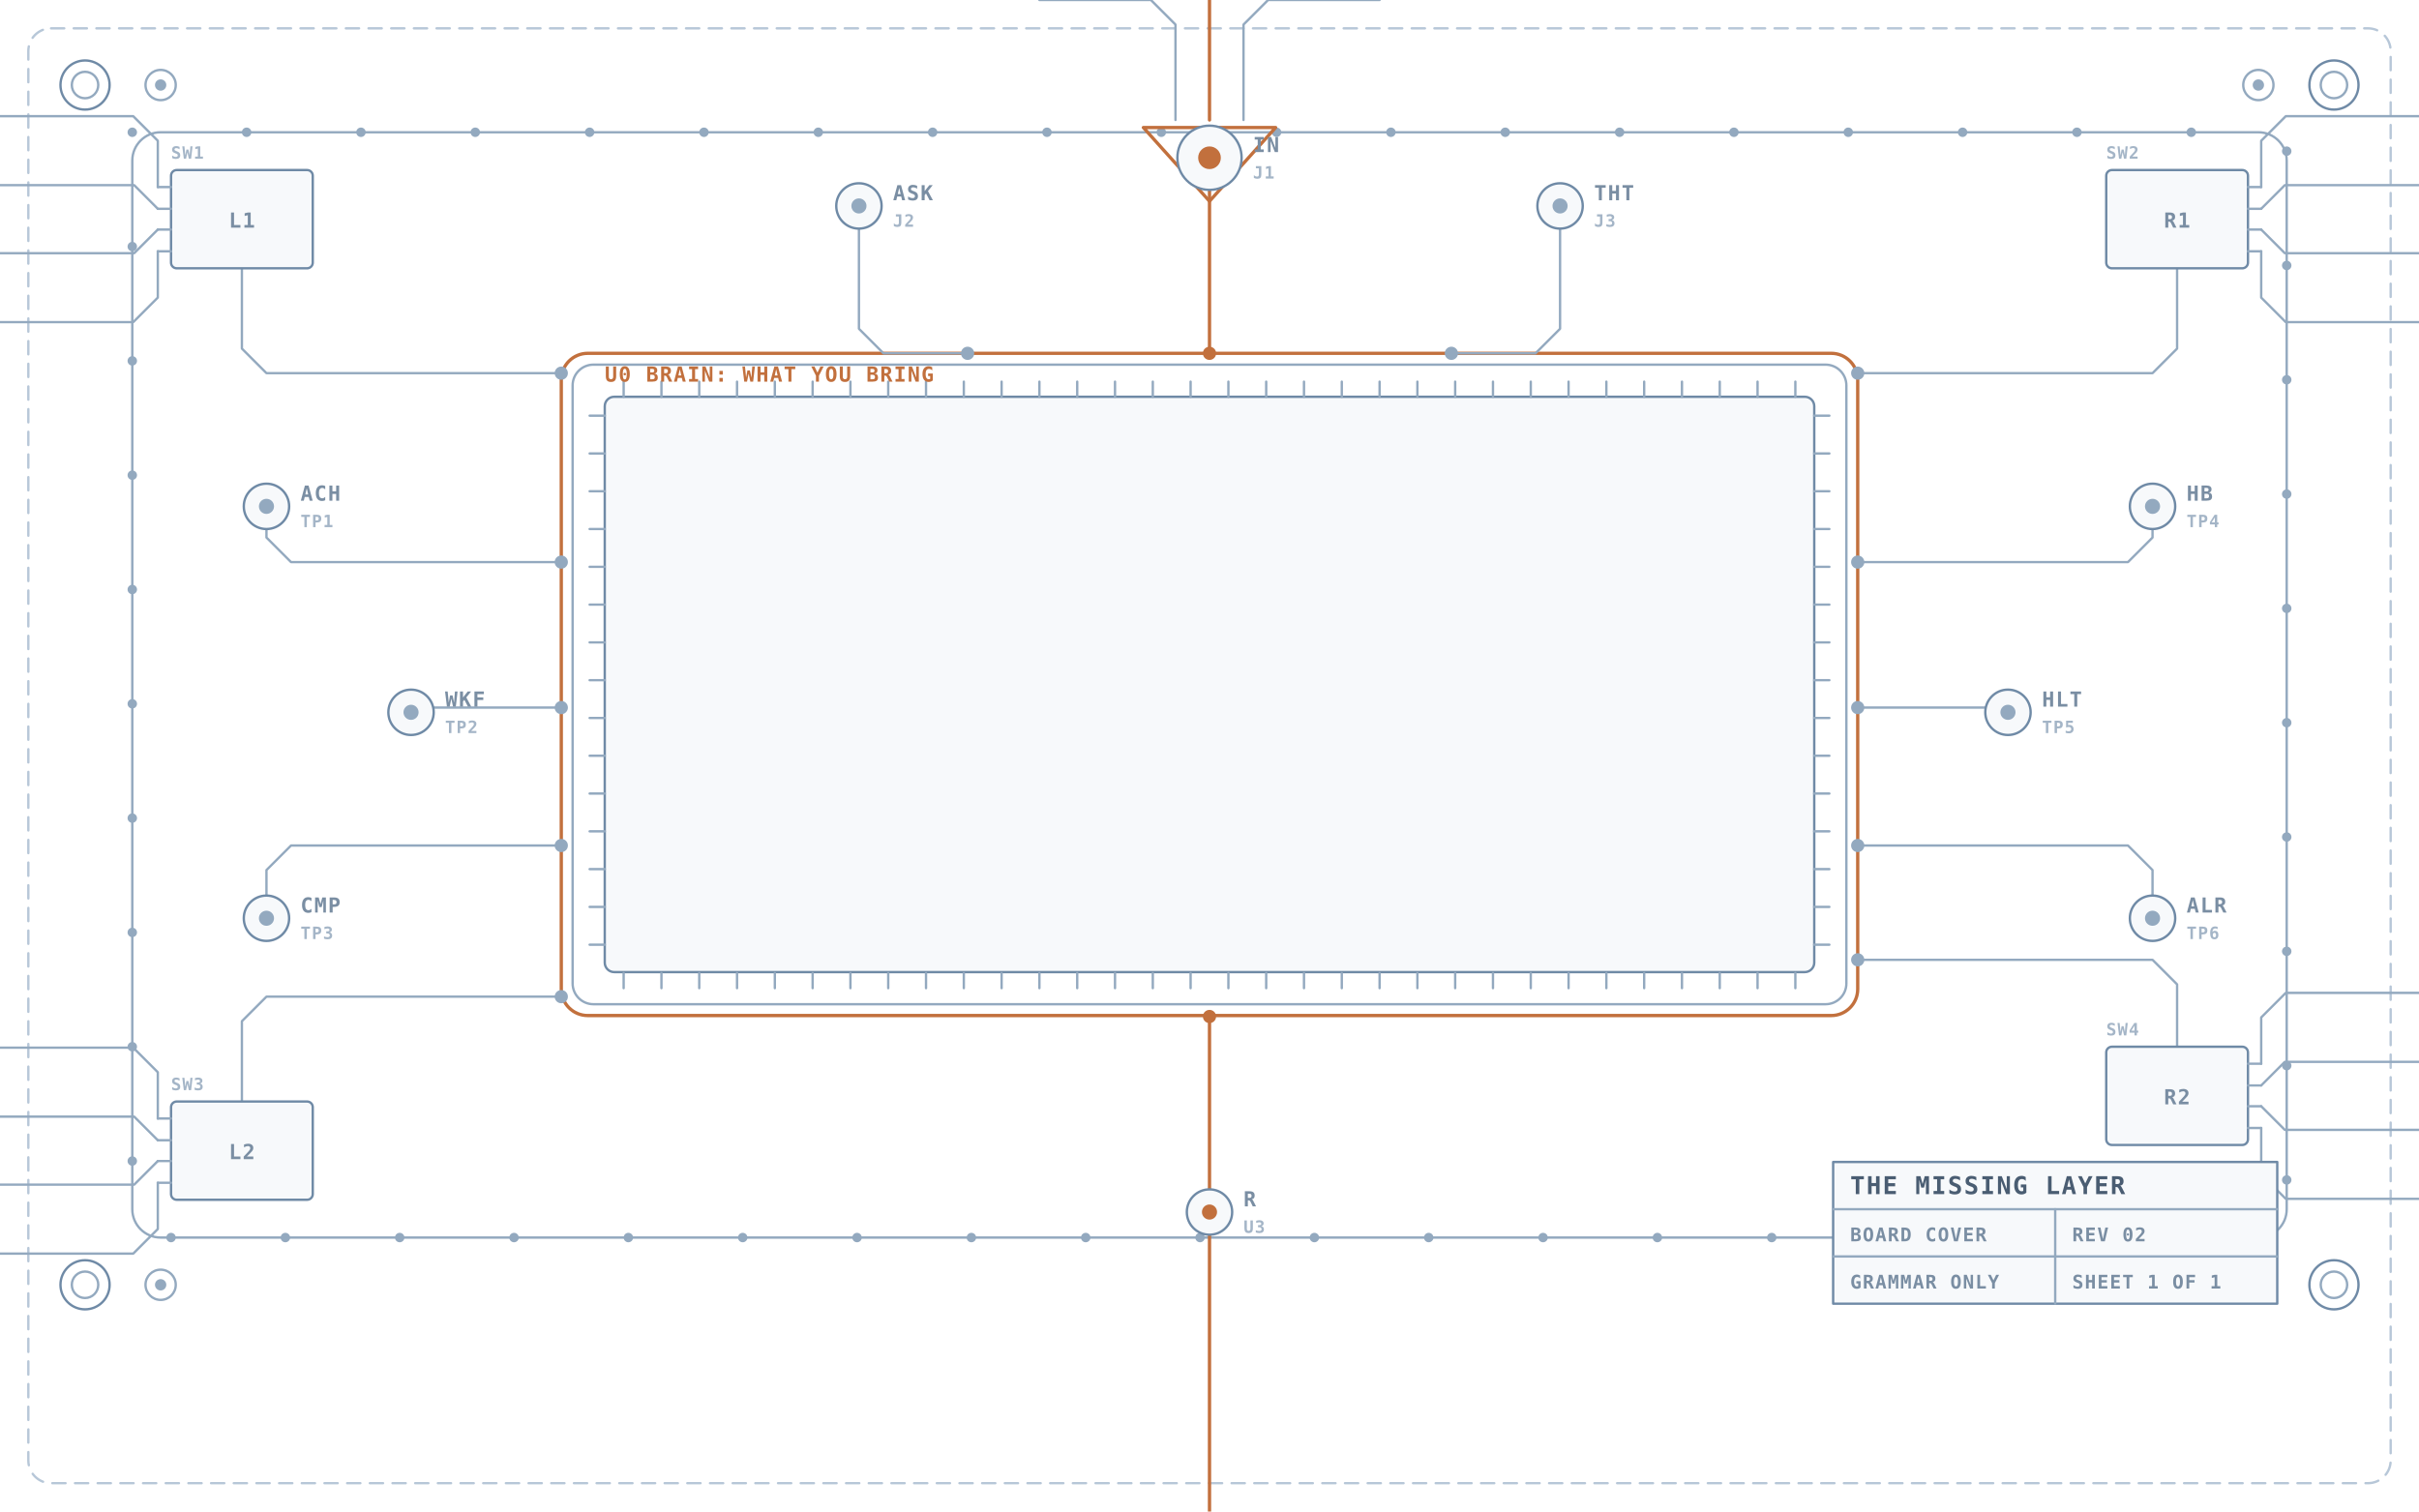
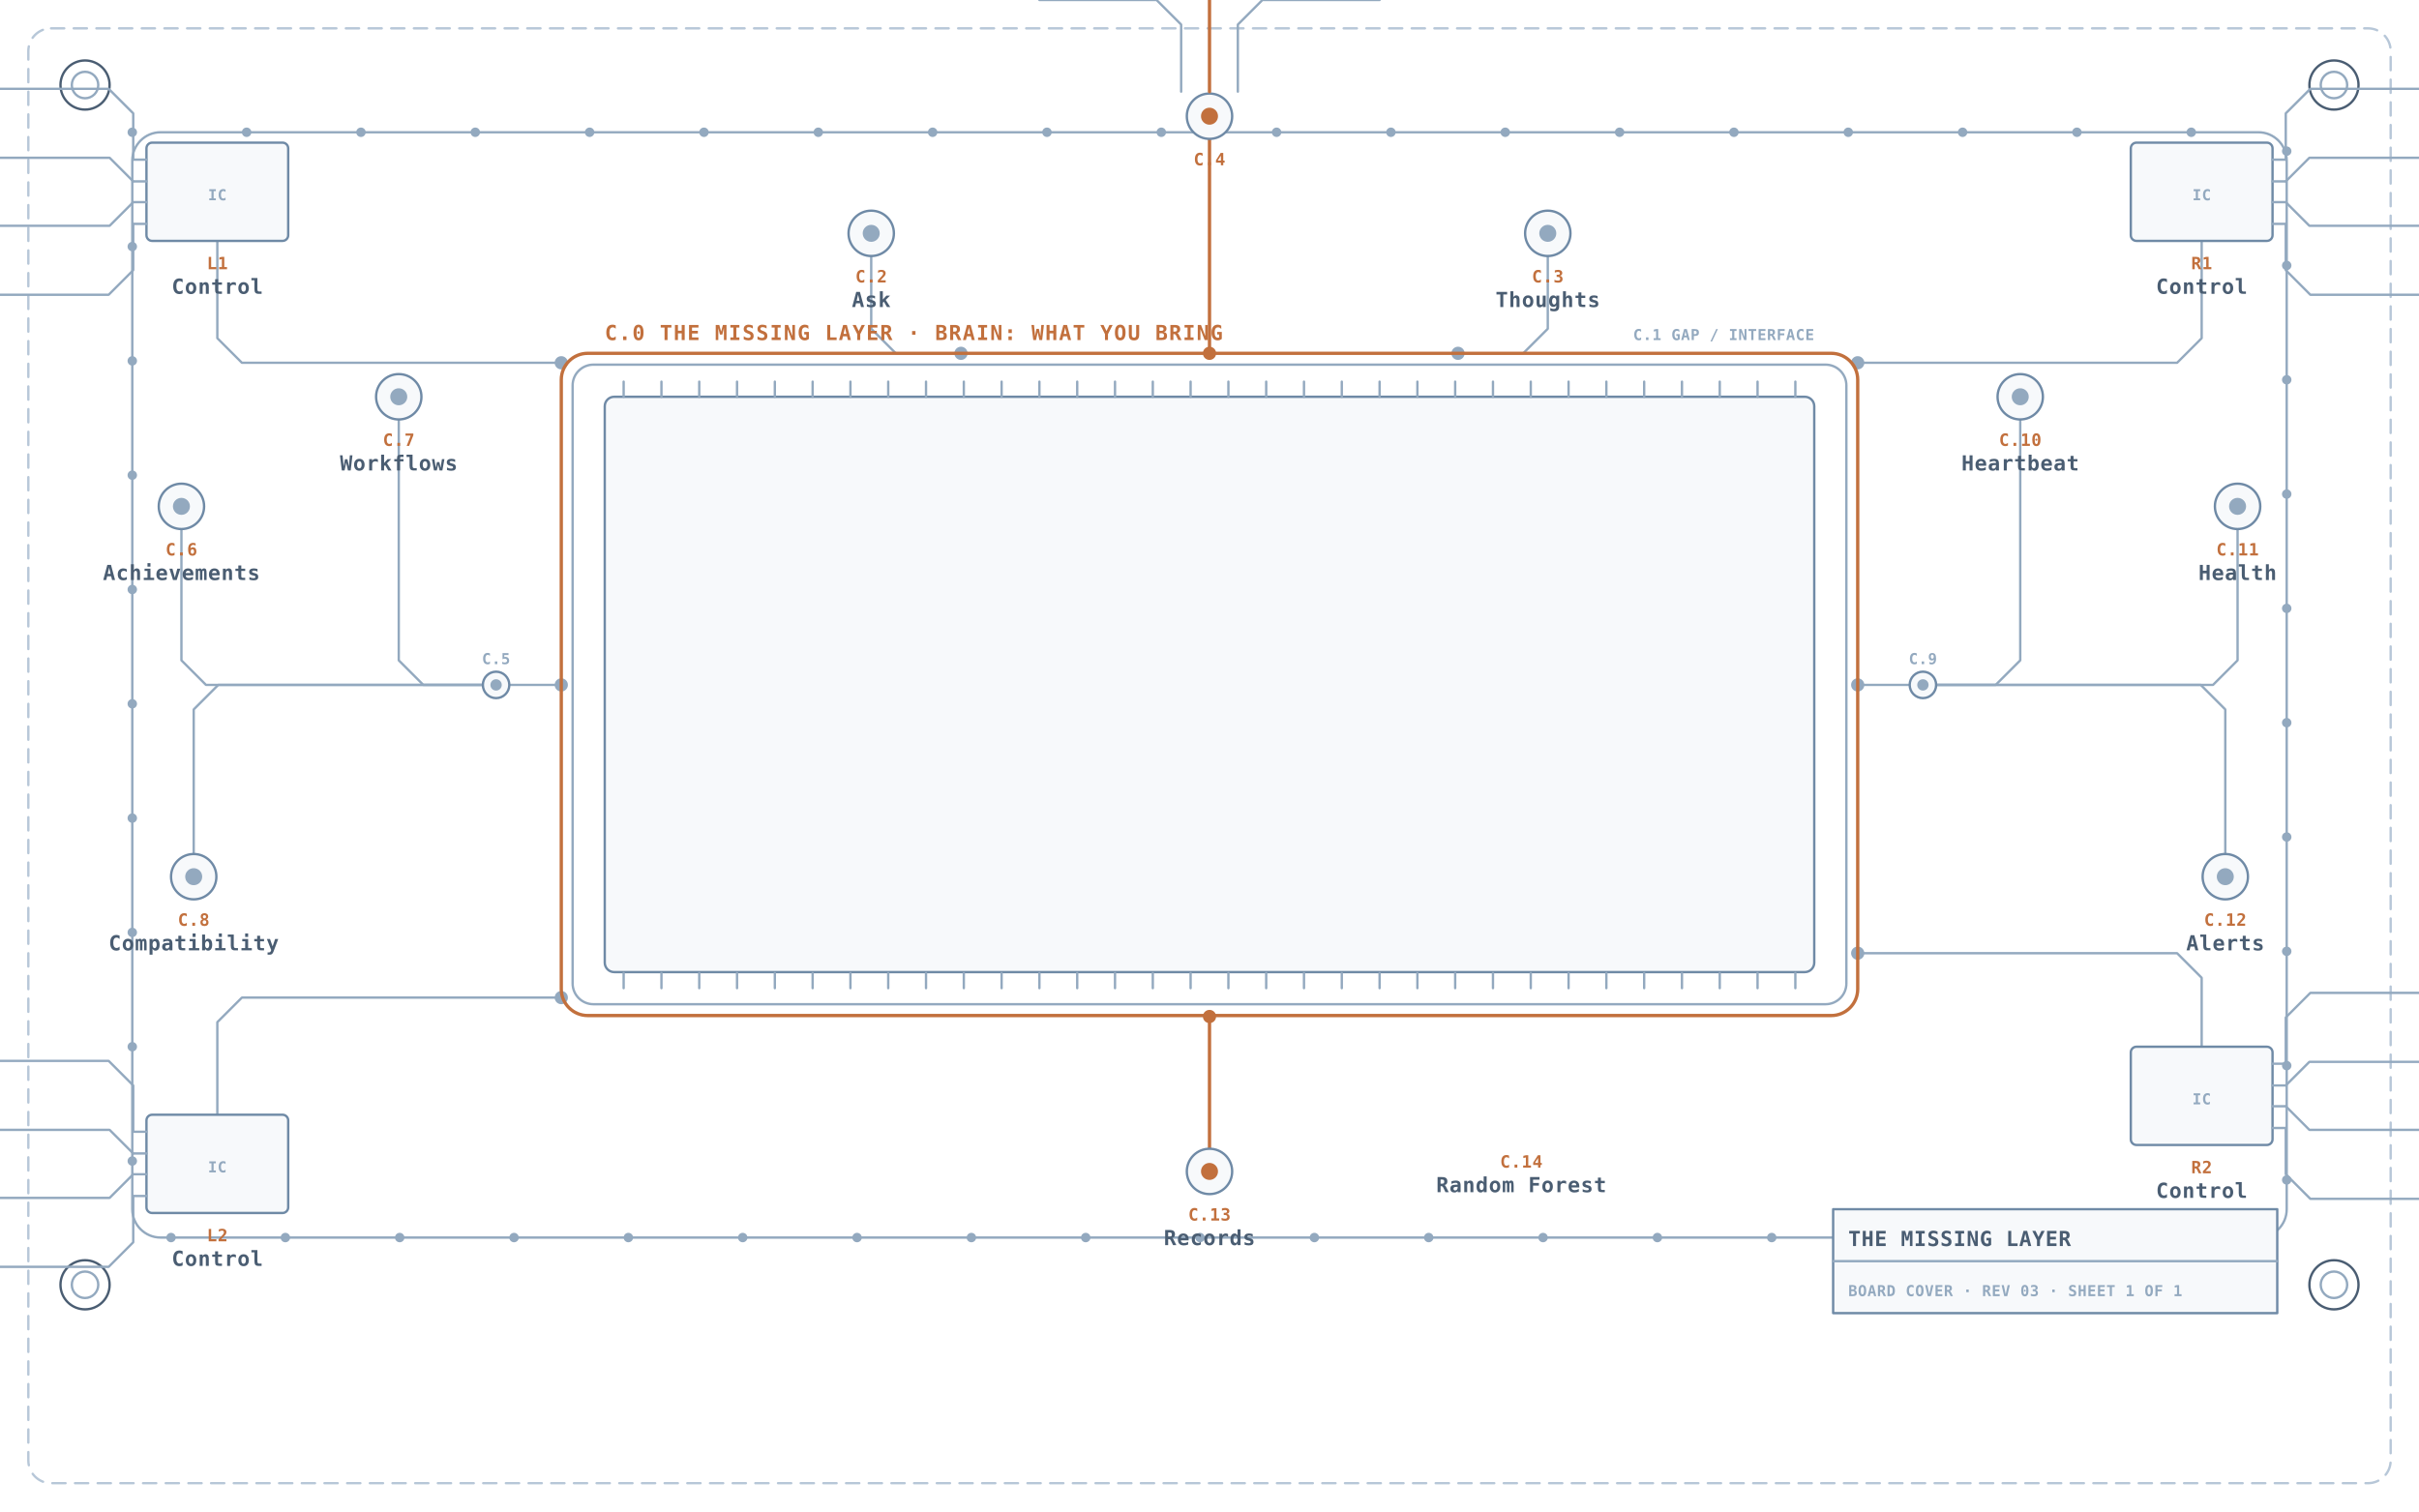
<svg xmlns="http://www.w3.org/2000/svg" viewBox="0 0 2560 1600" preserveAspectRatio="xMidYMid slice">
-   <style>path,line,polyline,rect,circle,polygon{fill:none;stroke:#93a9bf;stroke-width:2.5;stroke-linecap:round;stroke-linejoin:round}.cu{stroke:#c2703d;stroke-width:3.5}.pad{fill:#f7f9fb;stroke:#6f8aa6}.via{fill:#93a9bf;stroke:none}.cuv{fill:#c2703d;stroke:none}.chip{fill:#f7f9fb;stroke:#6f8aa6}.edge{stroke:#b7c7d8;stroke-dasharray:14 10}.ink{stroke:#6f8aa6}text{font:600 22px ui-monospace,Menlo,Consolas,monospace;fill:#7a8ea3;letter-spacing:.06em}.dg{fill:#a4b5c7;font-size:18px}.lab{fill:#c2703d;font-size:22px}.tb{font-size:20px}.tbh{font-size:26px;fill:#4a5d72}</style>
+   <style>path,line,polyline,rect,circle,ellipse,polygon{fill:none;stroke:#93a9bf;stroke-width:2.5;stroke-linecap:round;stroke-linejoin:round}.ink{stroke:#4a5d72}.hot{stroke:#c2703d;stroke-width:3.5}.fill{fill:#93a9bf;stroke:none}.fa{fill:#c2703d;stroke:none}.fi{fill:#4a5d72;stroke:none}.f2{fill:#6f8aa6;stroke:none}.s2{stroke:#6f8aa6}.thin{stroke-width:1.5}.faint{opacity:.45}text{font:600 22px ui-monospace,Menlo,Consolas,monospace;fill:#4a5d72;letter-spacing:.03em}.n{font-size:18px;fill:#c2703d;font-weight:700}.w{font-size:22px}.lab{font-size:22px;fill:#c2703d;font-weight:700;letter-spacing:.06em}.sm{font-size:16px;fill:#93a9bf}.pad{fill:#f7f9fb;stroke:#6f8aa6}.chip{fill:#f7f9fb;stroke:#6f8aa6}.edge{stroke:#b7c7d8;stroke-dasharray:14 10}</style>
  <rect class="edge" x="30" y="30" width="2500" height="1540" rx="24" />
  <circle class="ink" cx="90" cy="90" r="26" />
  <circle cx="90" cy="90" r="14" />
  <circle class="ink" cx="2470" cy="90" r="26" />
  <circle cx="2470" cy="90" r="14" />
  <circle class="ink" cx="90" cy="1360" r="26" />
  <circle cx="90" cy="1360" r="14" />
  <circle class="ink" cx="2470" cy="1360" r="26" />
  <circle cx="2470" cy="1360" r="14" />
-   <circle cx="170" cy="90" r="16" />
-   <circle class="via" cx="170" cy="90" r="6" />
-   <circle cx="2390" cy="90" r="16" />
-   <circle class="via" cx="2390" cy="90" r="6" />
-   <circle cx="170" cy="1360" r="16" />
-   <circle class="via" cx="170" cy="1360" r="6" />
  <rect x="140" y="140" width="2280" height="1170" rx="30" />
-   <circle class="via" cx="140" cy="140" r="5" />
-   <circle class="via" cx="261" cy="140" r="5" />
-   <circle class="via" cx="382" cy="140" r="5" />
-   <circle class="via" cx="503" cy="140" r="5" />
-   <circle class="via" cx="624" cy="140" r="5" />
-   <circle class="via" cx="745" cy="140" r="5" />
-   <circle class="via" cx="866" cy="140" r="5" />
-   <circle class="via" cx="987" cy="140" r="5" />
-   <circle class="via" cx="1108" cy="140" r="5" />
-   <circle class="via" cx="1229" cy="140" r="5" />
-   <circle class="via" cx="1351" cy="140" r="5" />
-   <circle class="via" cx="1472" cy="140" r="5" />
-   <circle class="via" cx="1593" cy="140" r="5" />
-   <circle class="via" cx="1714" cy="140" r="5" />
-   <circle class="via" cx="1835" cy="140" r="5" />
-   <circle class="via" cx="1956" cy="140" r="5" />
-   <circle class="via" cx="2077" cy="140" r="5" />
-   <circle class="via" cx="2198" cy="140" r="5" />
-   <circle class="via" cx="2319" cy="140" r="5" />
-   <circle class="via" cx="2420" cy="160" r="5" />
-   <circle class="via" cx="2420" cy="281" r="5" />
-   <circle class="via" cx="2420" cy="402" r="5" />
-   <circle class="via" cx="2420" cy="523" r="5" />
-   <circle class="via" cx="2420" cy="644" r="5" />
-   <circle class="via" cx="2420" cy="765" r="5" />
-   <circle class="via" cx="2420" cy="886" r="5" />
-   <circle class="via" cx="2420" cy="1007" r="5" />
-   <circle class="via" cx="2420" cy="1128" r="5" />
-   <circle class="via" cx="2420" cy="1249" r="5" />
-   <circle class="via" cx="2359" cy="1310" r="5" />
-   <circle class="via" cx="2238" cy="1310" r="5" />
-   <circle class="via" cx="2117" cy="1310" r="5" />
-   <circle class="via" cx="1996" cy="1310" r="5" />
-   <circle class="via" cx="1875" cy="1310" r="5" />
-   <circle class="via" cx="1754" cy="1310" r="5" />
-   <circle class="via" cx="1633" cy="1310" r="5" />
-   <circle class="via" cx="1512" cy="1310" r="5" />
-   <circle class="via" cx="1391" cy="1310" r="5" />
-   <circle class="via" cx="1270" cy="1310" r="5" />
-   <circle class="via" cx="1149" cy="1310" r="5" />
-   <circle class="via" cx="1028" cy="1310" r="5" />
-   <circle class="via" cx="907" cy="1310" r="5" />
-   <circle class="via" cx="786" cy="1310" r="5" />
-   <circle class="via" cx="665" cy="1310" r="5" />
-   <circle class="via" cx="544" cy="1310" r="5" />
-   <circle class="via" cx="423" cy="1310" r="5" />
-   <circle class="via" cx="302" cy="1310" r="5" />
-   <circle class="via" cx="181" cy="1310" r="5" />
-   <circle class="via" cx="140" cy="1229" r="5" />
-   <circle class="via" cx="140" cy="1108" r="5" />
-   <circle class="via" cx="140" cy="987" r="5" />
-   <circle class="via" cx="140" cy="866" r="5" />
-   <circle class="via" cx="140" cy="745" r="5" />
-   <circle class="via" cx="140" cy="624" r="5" />
-   <circle class="via" cx="140" cy="503" r="5" />
-   <circle class="via" cx="140" cy="382" r="5" />
-   <circle class="via" cx="140" cy="261" r="5" />
-   <rect x="606" y="386" width="1348" height="677" rx="22" />
-   <rect class="cu" x="594" y="374" width="1372" height="701" rx="28" />
+   <circle class="fill" cx="140" cy="140" r="5" />
+   <circle class="fill" cx="261" cy="140" r="5" />
+   <circle class="fill" cx="382" cy="140" r="5" />
+   <circle class="fill" cx="503" cy="140" r="5" />
+   <circle class="fill" cx="624" cy="140" r="5" />
+   <circle class="fill" cx="745" cy="140" r="5" />
+   <circle class="fill" cx="866" cy="140" r="5" />
+   <circle class="fill" cx="987" cy="140" r="5" />
+   <circle class="fill" cx="1108" cy="140" r="5" />
+   <circle class="fill" cx="1229" cy="140" r="5" />
+   <circle class="fill" cx="1351" cy="140" r="5" />
+   <circle class="fill" cx="1472" cy="140" r="5" />
+   <circle class="fill" cx="1593" cy="140" r="5" />
+   <circle class="fill" cx="1714" cy="140" r="5" />
+   <circle class="fill" cx="1835" cy="140" r="5" />
+   <circle class="fill" cx="1956" cy="140" r="5" />
+   <circle class="fill" cx="2077" cy="140" r="5" />
+   <circle class="fill" cx="2198" cy="140" r="5" />
+   <circle class="fill" cx="2319" cy="140" r="5" />
+   <circle class="fill" cx="2420" cy="160" r="5" />
+   <circle class="fill" cx="2420" cy="281" r="5" />
+   <circle class="fill" cx="2420" cy="402" r="5" />
+   <circle class="fill" cx="2420" cy="523" r="5" />
+   <circle class="fill" cx="2420" cy="644" r="5" />
+   <circle class="fill" cx="2420" cy="765" r="5" />
+   <circle class="fill" cx="2420" cy="886" r="5" />
+   <circle class="fill" cx="2420" cy="1007" r="5" />
+   <circle class="fill" cx="2420" cy="1128" r="5" />
+   <circle class="fill" cx="2420" cy="1249" r="5" />
+   <circle class="fill" cx="2359" cy="1310" r="5" />
+   <circle class="fill" cx="2238" cy="1310" r="5" />
+   <circle class="fill" cx="2117" cy="1310" r="5" />
+   <circle class="fill" cx="1996" cy="1310" r="5" />
+   <circle class="fill" cx="1875" cy="1310" r="5" />
+   <circle class="fill" cx="1754" cy="1310" r="5" />
+   <circle class="fill" cx="1633" cy="1310" r="5" />
+   <circle class="fill" cx="1512" cy="1310" r="5" />
+   <circle class="fill" cx="1391" cy="1310" r="5" />
+   <circle class="fill" cx="1270" cy="1310" r="5" />
+   <circle class="fill" cx="1149" cy="1310" r="5" />
+   <circle class="fill" cx="1028" cy="1310" r="5" />
+   <circle class="fill" cx="907" cy="1310" r="5" />
+   <circle class="fill" cx="786" cy="1310" r="5" />
+   <circle class="fill" cx="665" cy="1310" r="5" />
+   <circle class="fill" cx="544" cy="1310" r="5" />
+   <circle class="fill" cx="423" cy="1310" r="5" />
+   <circle class="fill" cx="302" cy="1310" r="5" />
+   <circle class="fill" cx="181" cy="1310" r="5" />
+   <circle class="fill" cx="140" cy="1229" r="5" />
+   <circle class="fill" cx="140" cy="1108" r="5" />
+   <circle class="fill" cx="140" cy="987" r="5" />
+   <circle class="fill" cx="140" cy="866" r="5" />
+   <circle class="fill" cx="140" cy="745" r="5" />
+   <circle class="fill" cx="140" cy="624" r="5" />
+   <circle class="fill" cx="140" cy="503" r="5" />
+   <circle class="fill" cx="140" cy="382" r="5" />
+   <circle class="fill" cx="140" cy="261" r="5" />
+   <line class="hot" x1="1280" y1="123" x2="1280" y2="374" />
+   <circle class="fa" cx="1280" cy="374" r="7" />
+   <polyline points="922,247 922,348 948,374 1017,374" />
+   <circle class="fill" cx="1017" cy="374" r="7" />
+   <polyline points="1638,247 1638,348 1612,374 1543,374" />
+   <circle class="fill" cx="1543" cy="374" r="7" />
+   <polyline points="230,203 230,358 256,384 594,384" />
+   <circle class="fill" cx="594" cy="384" r="7" />
+   <polyline points="2330,203 2330,358 2304,384 1966,384" />
+   <circle class="fill" cx="1966" cy="384" r="7" />
+   <polyline points="192,536 192,699 218,725 525,725" />
+   <circle class="fill" cx="525" cy="725" r="7" />
+   <polyline points="422,420 422,699 448,725 525,725" />
+   <circle class="fill" cx="525" cy="725" r="7" />
+   <polyline points="205,928 205,751 231,725 525,725" />
+   <circle class="fill" cx="525" cy="725" r="7" />
+   <polyline points="2138,420 2138,699 2112,725 2035,725" />
+   <circle class="fill" cx="2035" cy="725" r="7" />
+   <polyline points="2368,536 2368,699 2342,725 2035,725" />
+   <circle class="fill" cx="2035" cy="725" r="7" />
+   <polyline points="2355,928 2355,751 2329,725 2035,725" />
+   <circle class="fill" cx="2035" cy="725" r="7" />
+   <line class="hot" x1="1280" y1="1240" x2="1280" y2="1076" />
+   <circle class="fa" cx="1280" cy="1076" r="7" />
+   <polyline points="230,1232 230,1082 256,1056 594,1056" />
+   <circle class="fill" cx="594" cy="1056" r="7" />
+   <polyline points="2330,1160 2330,1035 2304,1009 1966,1009" />
+   <circle class="fill" cx="1966" cy="1009" r="7" />
+   <line x1="525" y1="725" x2="594" y2="725" />
+   <circle class="fill" cx="594" cy="725" r="7" />
+   <line x1="2035" y1="725" x2="1966" y2="725" />
+   <circle class="fill" cx="1966" cy="725" r="7" />
+   <rect class="" x="606" y="386" width="1348" height="677" rx="22" />
+   <rect class="hot" x="594" y="374" width="1372" height="701" rx="28" />
  <rect class="chip" x="640" y="420" width="1280" height="609" rx="10" />
  <line x1="660" y1="420" x2="660" y2="404" />
  <line x1="660" y1="1030" x2="660" y2="1046" />
  <line x1="700" y1="420" x2="700" y2="404" />
  <line x1="700" y1="1030" x2="700" y2="1046" />
  <line x1="740" y1="420" x2="740" y2="404" />
  <line x1="740" y1="1030" x2="740" y2="1046" />
  <line x1="780" y1="420" x2="780" y2="404" />
  <line x1="780" y1="1030" x2="780" y2="1046" />
  <line x1="820" y1="420" x2="820" y2="404" />
  <line x1="820" y1="1030" x2="820" y2="1046" />
  <line x1="860" y1="420" x2="860" y2="404" />
  <line x1="860" y1="1030" x2="860" y2="1046" />
  <line x1="900" y1="420" x2="900" y2="404" />
  <line x1="900" y1="1030" x2="900" y2="1046" />
  <line x1="940" y1="420" x2="940" y2="404" />
  <line x1="940" y1="1030" x2="940" y2="1046" />
  <line x1="980" y1="420" x2="980" y2="404" />
  <line x1="980" y1="1030" x2="980" y2="1046" />
  <line x1="1020" y1="420" x2="1020" y2="404" />
  <line x1="1020" y1="1030" x2="1020" y2="1046" />
  <line x1="1060" y1="420" x2="1060" y2="404" />
  <line x1="1060" y1="1030" x2="1060" y2="1046" />
  <line x1="1100" y1="420" x2="1100" y2="404" />
  <line x1="1100" y1="1030" x2="1100" y2="1046" />
  <line x1="1140" y1="420" x2="1140" y2="404" />
  <line x1="1140" y1="1030" x2="1140" y2="1046" />
  <line x1="1180" y1="420" x2="1180" y2="404" />
  <line x1="1180" y1="1030" x2="1180" y2="1046" />
  <line x1="1220" y1="420" x2="1220" y2="404" />
  <line x1="1220" y1="1030" x2="1220" y2="1046" />
  <line x1="1260" y1="420" x2="1260" y2="404" />
  <line x1="1260" y1="1030" x2="1260" y2="1046" />
  <line x1="1300" y1="420" x2="1300" y2="404" />
  <line x1="1300" y1="1030" x2="1300" y2="1046" />
  <line x1="1340" y1="420" x2="1340" y2="404" />
  <line x1="1340" y1="1030" x2="1340" y2="1046" />
  <line x1="1380" y1="420" x2="1380" y2="404" />
  <line x1="1380" y1="1030" x2="1380" y2="1046" />
  <line x1="1420" y1="420" x2="1420" y2="404" />
  <line x1="1420" y1="1030" x2="1420" y2="1046" />
  <line x1="1460" y1="420" x2="1460" y2="404" />
  <line x1="1460" y1="1030" x2="1460" y2="1046" />
  <line x1="1500" y1="420" x2="1500" y2="404" />
  <line x1="1500" y1="1030" x2="1500" y2="1046" />
  <line x1="1540" y1="420" x2="1540" y2="404" />
  <line x1="1540" y1="1030" x2="1540" y2="1046" />
  <line x1="1580" y1="420" x2="1580" y2="404" />
  <line x1="1580" y1="1030" x2="1580" y2="1046" />
  <line x1="1620" y1="420" x2="1620" y2="404" />
  <line x1="1620" y1="1030" x2="1620" y2="1046" />
  <line x1="1660" y1="420" x2="1660" y2="404" />
  <line x1="1660" y1="1030" x2="1660" y2="1046" />
  <line x1="1700" y1="420" x2="1700" y2="404" />
  <line x1="1700" y1="1030" x2="1700" y2="1046" />
  <line x1="1740" y1="420" x2="1740" y2="404" />
  <line x1="1740" y1="1030" x2="1740" y2="1046" />
  <line x1="1780" y1="420" x2="1780" y2="404" />
  <line x1="1780" y1="1030" x2="1780" y2="1046" />
  <line x1="1820" y1="420" x2="1820" y2="404" />
  <line x1="1820" y1="1030" x2="1820" y2="1046" />
  <line x1="1860" y1="420" x2="1860" y2="404" />
  <line x1="1860" y1="1030" x2="1860" y2="1046" />
  <line x1="1900" y1="420" x2="1900" y2="404" />
  <line x1="1900" y1="1030" x2="1900" y2="1046" />
-   <line x1="640" y1="440" x2="624" y2="440" />
-   <line x1="1920" y1="440" x2="1936" y2="440" />
-   <line x1="640" y1="480" x2="624" y2="480" />
-   <line x1="1920" y1="480" x2="1936" y2="480" />
-   <line x1="640" y1="520" x2="624" y2="520" />
-   <line x1="1920" y1="520" x2="1936" y2="520" />
-   <line x1="640" y1="560" x2="624" y2="560" />
-   <line x1="1920" y1="560" x2="1936" y2="560" />
-   <line x1="640" y1="600" x2="624" y2="600" />
-   <line x1="1920" y1="600" x2="1936" y2="600" />
-   <line x1="640" y1="640" x2="624" y2="640" />
-   <line x1="1920" y1="640" x2="1936" y2="640" />
-   <line x1="640" y1="680" x2="624" y2="680" />
-   <line x1="1920" y1="680" x2="1936" y2="680" />
-   <line x1="640" y1="720" x2="624" y2="720" />
-   <line x1="1920" y1="720" x2="1936" y2="720" />
-   <line x1="640" y1="760" x2="624" y2="760" />
-   <line x1="1920" y1="760" x2="1936" y2="760" />
-   <line x1="640" y1="800" x2="624" y2="800" />
-   <line x1="1920" y1="800" x2="1936" y2="800" />
-   <line x1="640" y1="840" x2="624" y2="840" />
-   <line x1="1920" y1="840" x2="1936" y2="840" />
-   <line x1="640" y1="880" x2="624" y2="880" />
-   <line x1="1920" y1="880" x2="1936" y2="880" />
-   <line x1="640" y1="920" x2="624" y2="920" />
-   <line x1="1920" y1="920" x2="1936" y2="920" />
-   <line x1="640" y1="960" x2="624" y2="960" />
-   <line x1="1920" y1="960" x2="1936" y2="960" />
-   <line x1="640" y1="1000" x2="624" y2="1000" />
-   <line x1="1920" y1="1000" x2="1936" y2="1000" />
-   <text class="lab" x="640" y="404">U0  BRAIN: WHAT YOU BRING</text>
-   <line class="cu" x1="1280" y1="167" x2="1280" y2="374" />
-   <circle class="cuv" cx="1280" cy="374" r="7" />
-   <polyline points="909,218 909,348 935,374 1024,374" />
-   <circle class="via" cx="1024" cy="374" r="7" />
-   <polyline points="1651,218 1651,348 1625,374 1536,374" />
-   <circle class="via" cx="1536" cy="374" r="7" />
-   <polyline points="256,232 256,369 282,395 594,395" />
-   <circle class="via" cx="594" cy="395" r="7" />
-   <polyline points="2304,232 2304,369 2278,395 1966,395" />
-   <circle class="via" cx="1966" cy="395" r="7" />
-   <polyline points="282,536 282,569 308,595 594,595" />
-   <circle class="via" cx="594" cy="595" r="7" />
-   <polyline points="435,754 435,754 440,749 594,749" />
-   <circle class="via" cx="594" cy="749" r="7" />
-   <polyline points="282,972 282,921 308,895 594,895" />
-   <circle class="via" cx="594" cy="895" r="7" />
-   <polyline points="2278,536 2278,569 2252,595 1966,595" />
-   <circle class="via" cx="1966" cy="595" r="7" />
-   <polyline points="2125,754 2125,754 2120,749 1966,749" />
-   <circle class="via" cx="1966" cy="749" r="7" />
-   <polyline points="2278,972 2278,921 2252,895 1966,895" />
-   <circle class="via" cx="1966" cy="895" r="7" />
-   <line class="cu" x1="1280" y1="1283" x2="1280" y2="1076" />
-   <circle class="cuv" cx="1280" cy="1076" r="7" />
-   <polyline points="256,1218 256,1081 282,1055 594,1055" />
-   <circle class="via" cx="594" cy="1055" r="7" />
-   <polyline points="2304,1160 2304,1042 2278,1016 1966,1016" />
-   <circle class="via" cx="1966" cy="1016" r="7" />
-   <polyline points="1244,127 1244,26 1218,0 1100,0" />
-   <line class="cu" x1="1280" y1="127" x2="1280" y2="0" />
-   <polyline points="1316,127 1316,26 1342,0 1460,0" />
-   <line class="cu" x1="1280" y1="1283" x2="1280" y2="1600" />
-   <polygon class="cu" points="1210,135 1350,135 1280,213" />
-   <circle class="pad" cx="1280" cy="167" r="34" />
-   <circle class="cuv" cx="1280" cy="167" r="12" />
-   <text x="1326" y="161">IN</text>
-   <text class="dg" x="1326" y="189">J1</text>
-   <circle class="pad" cx="909" cy="218" r="24" />
-   <circle class="via" cx="909" cy="218" r="8" />
-   <text x="945" y="212">ASK</text>
-   <text class="dg" x="945" y="240">J2</text>
-   <circle class="pad" cx="1651" cy="218" r="24" />
-   <circle class="via" cx="1651" cy="218" r="8" />
-   <text x="1687" y="212">THT</text>
-   <text class="dg" x="1687" y="240">J3</text>
-   <rect class="chip" x="181.0" y="180.0" width="150" height="104" rx="6" />
-   <line x1="181.0" y1="198" x2="167.0" y2="198" />
-   <polyline points="167.0,198 167.0,149 141.0,123 0,123" />
-   <line x1="181.0" y1="221" x2="167.0" y2="221" />
-   <polyline points="167.0,221 167.0,221 142.0,196 0,196" />
-   <line x1="181.0" y1="243" x2="167.0" y2="243" />
-   <polyline points="167.0,243 167.0,243 142.0,268 0,268" />
-   <line x1="181.0" y1="266" x2="167.0" y2="266" />
-   <polyline points="167.0,266 167.0,315 141.0,341 0,341" />
-   <text x="256" y="241" text-anchor="middle">L1</text>
-   <text class="dg" x="181.0" y="168.0">SW1</text>
-   <rect class="chip" x="2229.0" y="180.0" width="150" height="104" rx="6" />
-   <line x1="2379.0" y1="198" x2="2393.0" y2="198" />
-   <polyline points="2393.0,198 2393.0,149 2419.0,123 2560,123" />
-   <line x1="2379.0" y1="221" x2="2393.0" y2="221" />
-   <polyline points="2393.0,221 2393.0,221 2418.0,196 2560,196" />
-   <line x1="2379.0" y1="243" x2="2393.0" y2="243" />
-   <polyline points="2393.0,243 2393.0,243 2418.0,268 2560,268" />
-   <line x1="2379.0" y1="266" x2="2393.0" y2="266" />
-   <polyline points="2393.0,266 2393.0,315 2419.0,341 2560,341" />
-   <text x="2304" y="241" text-anchor="middle">R1</text>
-   <text class="dg" x="2229.0" y="168.0">SW2</text>
-   <circle class="pad" cx="282" cy="536" r="24" />
-   <circle class="via" cx="282" cy="536" r="8" />
-   <text x="318" y="530">ACH</text>
-   <text class="dg" x="318" y="558">TP1</text>
-   <circle class="pad" cx="435" cy="754" r="24" />
-   <circle class="via" cx="435" cy="754" r="8" />
-   <text x="471" y="748">WKF</text>
-   <text class="dg" x="471" y="776">TP2</text>
-   <circle class="pad" cx="282" cy="972" r="24" />
-   <circle class="via" cx="282" cy="972" r="8" />
-   <text x="318" y="966">CMP</text>
-   <text class="dg" x="318" y="994">TP3</text>
-   <circle class="pad" cx="2278" cy="536" r="24" />
-   <circle class="via" cx="2278" cy="536" r="8" />
-   <text x="2314" y="530">HB</text>
-   <text class="dg" x="2314" y="558">TP4</text>
-   <circle class="pad" cx="2125" cy="754" r="24" />
-   <circle class="via" cx="2125" cy="754" r="8" />
-   <text x="2161" y="748">HLT</text>
-   <text class="dg" x="2161" y="776">TP5</text>
-   <circle class="pad" cx="2278" cy="972" r="24" />
-   <circle class="via" cx="2278" cy="972" r="8" />
-   <text x="2314" y="966">ALR</text>
-   <text class="dg" x="2314" y="994">TP6</text>
-   <circle class="pad" cx="1280" cy="1283" r="24" />
-   <circle class="cuv" cx="1280" cy="1283" r="8" />
-   <text x="1316" y="1277">R</text>
-   <text class="dg" x="1316" y="1305">U3</text>
-   <rect class="chip" x="181.0" y="1166.0" width="150" height="104" rx="6" />
-   <line x1="181.0" y1="1184" x2="167.0" y2="1184" />
-   <polyline points="167.0,1184 167.0,1135 141.0,1109 0,1109" />
-   <line x1="181.0" y1="1207" x2="167.0" y2="1207" />
-   <polyline points="167.0,1207 167.0,1207 142.0,1182 0,1182" />
-   <line x1="181.0" y1="1229" x2="167.0" y2="1229" />
-   <polyline points="167.0,1229 167.0,1229 142.0,1254 0,1254" />
-   <line x1="181.0" y1="1252" x2="167.0" y2="1252" />
-   <polyline points="167.0,1252 167.0,1301 141.0,1327 0,1327" />
-   <text x="256" y="1227" text-anchor="middle">L2</text>
-   <text class="dg" x="181.0" y="1154.0">SW3</text>
-   <rect class="chip" x="2229.0" y="1108.0" width="150" height="104" rx="6" />
-   <line x1="2379.0" y1="1126" x2="2393.0" y2="1126" />
-   <polyline points="2393.0,1126 2393.0,1077 2419.0,1051 2560,1051" />
-   <line x1="2379.0" y1="1149" x2="2393.0" y2="1149" />
-   <polyline points="2393.0,1149 2393.0,1149 2418.0,1124 2560,1124" />
-   <line x1="2379.0" y1="1171" x2="2393.0" y2="1171" />
-   <polyline points="2393.0,1171 2393.0,1171 2418.0,1196 2560,1196" />
-   <line x1="2379.0" y1="1194" x2="2393.0" y2="1194" />
-   <polyline points="2393.0,1194 2393.0,1243 2419.0,1269 2560,1269" />
-   <text x="2304" y="1169" text-anchor="middle">R2</text>
-   <text class="dg" x="2229.0" y="1096.0">SW4</text>
-   <rect class="chip" x="1940" y="1230" width="470" height="150" />
-   <line x1="1940" y1="1280" x2="2410" y2="1280" />
-   <line x1="1940" y1="1330" x2="2410" y2="1330" />
-   <line x1="2175" y1="1280" x2="2175" y2="1380" />
-   <text class="tbh" x="1958" y="1264">THE MISSING LAYER</text>
-   <text class="tb" x="1958" y="1314">BOARD COVER</text>
-   <text class="tb" x="2193" y="1314">REV 02</text>
-   <text class="tb" x="1958" y="1364">GRAMMAR ONLY</text>
-   <text class="tb" x="2193" y="1364">SHEET 1 OF 1</text>
+   <circle class="pad" cx="525" cy="725" r="14" />
+   <circle class="fill" cx="525" cy="725" r="6" />
+   <circle class="pad" cx="2035" cy="725" r="14" />
+   <circle class="fill" cx="2035" cy="725" r="6" />
+   <circle class="pad" cx="1280" cy="123" r="24" />
+   <circle class="fa" cx="1280" cy="123" r="9" />
+   <text class="n" x="1280" y="175" text-anchor="middle">C.4</text>
+   <polyline points="1250,97 1250,26 1224,0 1100,0" />
+   <line class="hot" x1="1280" y1="97" x2="1280" y2="0" />
+   <polyline points="1310,97 1310,26 1336,0 1460,0" />
+   <circle class="pad" cx="922" cy="247" r="24" />
+   <circle class="fill" cx="922" cy="247" r="9" />
+   <text class="n" x="922" y="299" text-anchor="middle">C.2</text>
+   <text class="w" x="922" y="325" text-anchor="middle">Ask</text>
+   <circle class="pad" cx="1638" cy="247" r="24" />
+   <circle class="fill" cx="1638" cy="247" r="9" />
+   <text class="n" x="1638" y="299" text-anchor="middle">C.3</text>
+   <text class="w" x="1638" y="325" text-anchor="middle">Thoughts</text>
+   <rect class="chip" x="155.0" y="151.0" width="150" height="104" rx="6" />
+   <line x1="155.0" y1="169" x2="141.0" y2="169" />
+   <polyline points="141.0,169 141.0,120 115.0,94 0,94" />
+   <line x1="155.0" y1="192" x2="141.0" y2="192" />
+   <polyline points="141.0,192 141.0,192 116.0,167 0,167" />
+   <line x1="155.0" y1="214" x2="141.0" y2="214" />
+   <polyline points="141.0,214 141.0,214 116.0,239 0,239" />
+   <line x1="155.0" y1="237" x2="141.0" y2="237" />
+   <polyline points="141.0,237 141.0,286 115.0,312 0,312" />
+   <text class="sm" x="230" y="212" text-anchor="middle">IC</text>
+   <text class="n" x="230" y="285.0" text-anchor="middle">L1</text>
+   <text class="w" x="230" y="311.0" text-anchor="middle">Control</text>
+   <rect class="chip" x="2255.0" y="151.0" width="150" height="104" rx="6" />
+   <line x1="2405.0" y1="169" x2="2419.0" y2="169" />
+   <polyline points="2419.0,169 2419.0,120 2445.0,94 2560,94" />
+   <line x1="2405.0" y1="192" x2="2419.0" y2="192" />
+   <polyline points="2419.0,192 2419.0,192 2444.0,167 2560,167" />
+   <line x1="2405.0" y1="214" x2="2419.0" y2="214" />
+   <polyline points="2419.0,214 2419.0,214 2444.0,239 2560,239" />
+   <line x1="2405.0" y1="237" x2="2419.0" y2="237" />
+   <polyline points="2419.0,237 2419.0,286 2445.0,312 2560,312" />
+   <text class="sm" x="2330" y="212" text-anchor="middle">IC</text>
+   <text class="n" x="2330" y="285.0" text-anchor="middle">R1</text>
+   <text class="w" x="2330" y="311.0" text-anchor="middle">Control</text>
+   <circle class="pad" cx="192" cy="536" r="24" />
+   <circle class="fill" cx="192" cy="536" r="9" />
+   <text class="n" x="192" y="588" text-anchor="middle">C.6</text>
+   <text class="w" x="192" y="614" text-anchor="middle">Achievements</text>
+   <circle class="pad" cx="422" cy="420" r="24" />
+   <circle class="fill" cx="422" cy="420" r="9" />
+   <text class="n" x="422" y="472" text-anchor="middle">C.7</text>
+   <text class="w" x="422" y="498" text-anchor="middle">Workflows</text>
+   <circle class="pad" cx="205" cy="928" r="24" />
+   <circle class="fill" cx="205" cy="928" r="9" />
+   <text class="n" x="205" y="980" text-anchor="middle">C.8</text>
+   <text class="w" x="205" y="1006" text-anchor="middle">Compatibility</text>
+   <circle class="pad" cx="2138" cy="420" r="24" />
+   <circle class="fill" cx="2138" cy="420" r="9" />
+   <text class="n" x="2138" y="472" text-anchor="middle">C.10</text>
+   <text class="w" x="2138" y="498" text-anchor="middle">Heartbeat</text>
+   <circle class="pad" cx="2368" cy="536" r="24" />
+   <circle class="fill" cx="2368" cy="536" r="9" />
+   <text class="n" x="2368" y="588" text-anchor="middle">C.11</text>
+   <text class="w" x="2368" y="614" text-anchor="middle">Health</text>
+   <circle class="pad" cx="2355" cy="928" r="24" />
+   <circle class="fill" cx="2355" cy="928" r="9" />
+   <text class="n" x="2355" y="980" text-anchor="middle">C.12</text>
+   <text class="w" x="2355" y="1006" text-anchor="middle">Alerts</text>
+   <circle class="pad" cx="1280" cy="1240" r="24" />
+   <circle class="fa" cx="1280" cy="1240" r="9" />
+   <text class="n" x="1280" y="1292" text-anchor="middle">C.13</text>
+   <text class="w" x="1280" y="1318" text-anchor="middle">Records</text>
+   <rect class="chip" x="155.0" y="1180.0" width="150" height="104" rx="6" />
+   <line x1="155.0" y1="1198" x2="141.0" y2="1198" />
+   <polyline points="141.0,1198 141.0,1149 115.0,1123 0,1123" />
+   <line x1="155.0" y1="1221" x2="141.0" y2="1221" />
+   <polyline points="141.0,1221 141.0,1221 116.0,1196 0,1196" />
+   <line x1="155.0" y1="1243" x2="141.0" y2="1243" />
+   <polyline points="141.0,1243 141.0,1243 116.0,1268 0,1268" />
+   <line x1="155.0" y1="1266" x2="141.0" y2="1266" />
+   <polyline points="141.0,1266 141.0,1315 115.0,1341 0,1341" />
+   <text class="sm" x="230" y="1241" text-anchor="middle">IC</text>
+   <text class="n" x="230" y="1314.0" text-anchor="middle">L2</text>
+   <text class="w" x="230" y="1340.0" text-anchor="middle">Control</text>
+   <rect class="chip" x="2255.0" y="1108.0" width="150" height="104" rx="6" />
+   <line x1="2405.0" y1="1126" x2="2419.0" y2="1126" />
+   <polyline points="2419.0,1126 2419.0,1077 2445.0,1051 2560,1051" />
+   <line x1="2405.0" y1="1149" x2="2419.0" y2="1149" />
+   <polyline points="2419.0,1149 2419.0,1149 2444.0,1124 2560,1124" />
+   <line x1="2405.0" y1="1171" x2="2419.0" y2="1171" />
+   <polyline points="2419.0,1171 2419.0,1171 2444.0,1196 2560,1196" />
+   <line x1="2405.0" y1="1194" x2="2419.0" y2="1194" />
+   <polyline points="2419.0,1194 2419.0,1243 2445.0,1269 2560,1269" />
+   <text class="sm" x="2330" y="1169" text-anchor="middle">IC</text>
+   <text class="n" x="2330" y="1242.0" text-anchor="middle">R2</text>
+   <text class="w" x="2330" y="1268.0" text-anchor="middle">Control</text>
+   <rect class="chip" x="1940" y="1280" width="470" height="110" />
+   <line x1="1940" y1="1335" x2="2410" y2="1335" />
+   <text x="1956" y="1319">THE MISSING LAYER</text>
+   <text class="sm" x="1956" y="1372">BOARD COVER · REV 03 · SHEET 1 OF 1</text>
+   <text class="lab" x="640" y="360">C.0  THE MISSING LAYER · BRAIN: WHAT YOU BRING</text>
+   <text class="sm" x="1920" y="360" text-anchor="end">C.1 GAP / INTERFACE</text>
+   <text class="n" x="1610" y="1236" text-anchor="middle">C.14</text>
+   <text class="w" x="1610" y="1262" text-anchor="middle">Random Forest</text>
+   <text class="sm" x="525" y="703" text-anchor="middle">C.5</text>
+   <text class="sm" x="2035" y="703" text-anchor="middle">C.9</text>
</svg>
